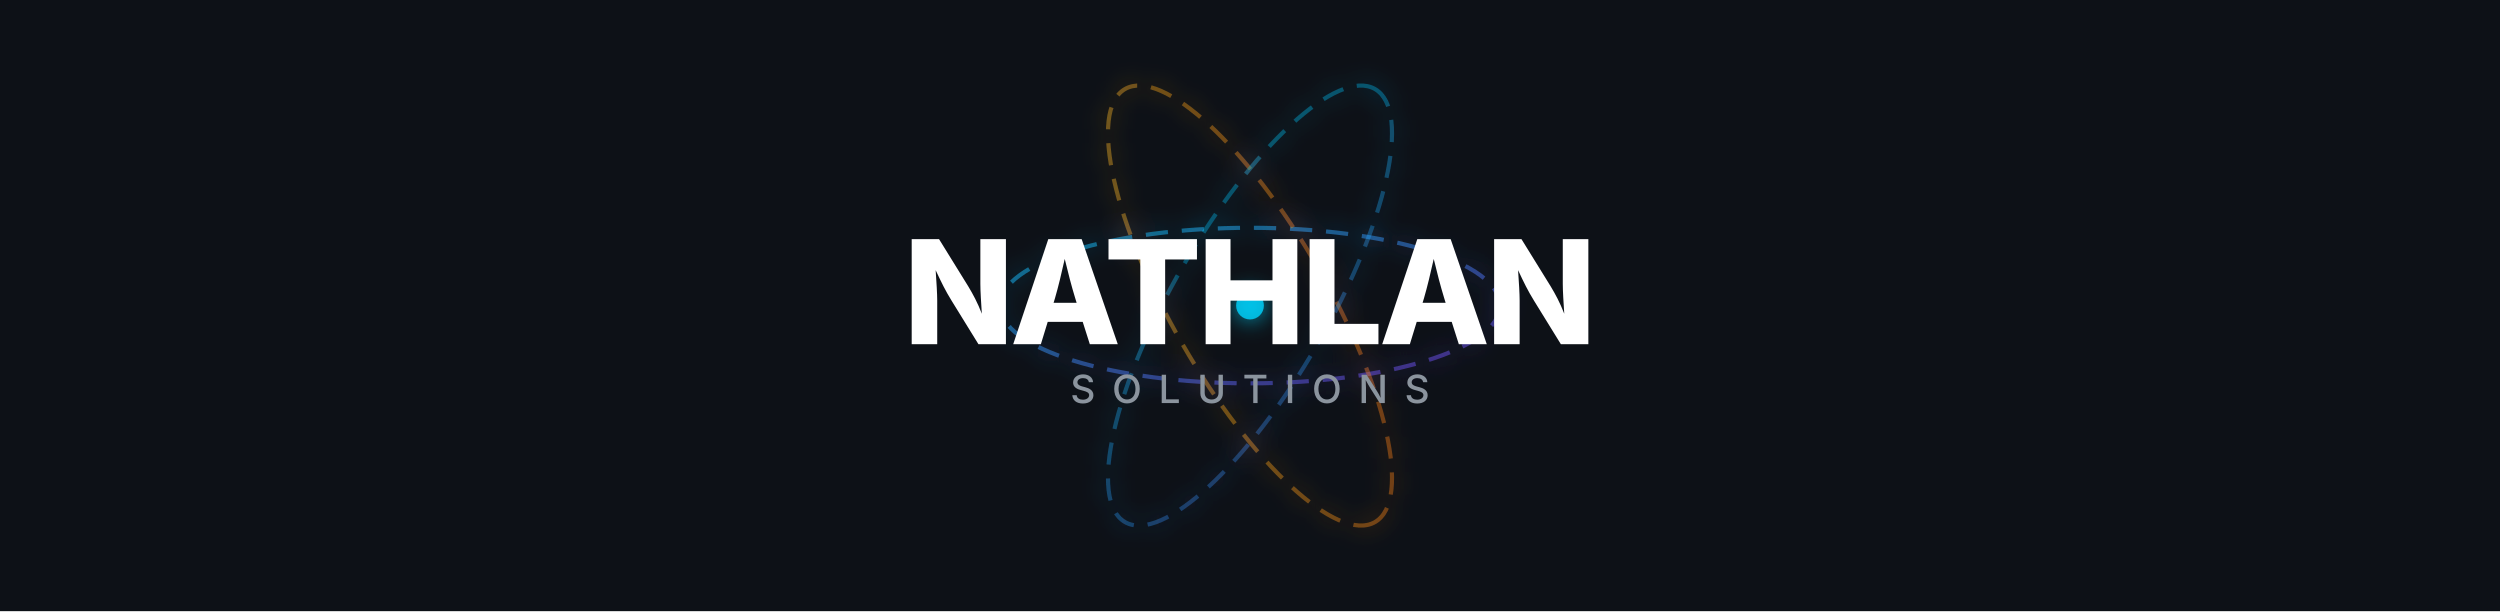
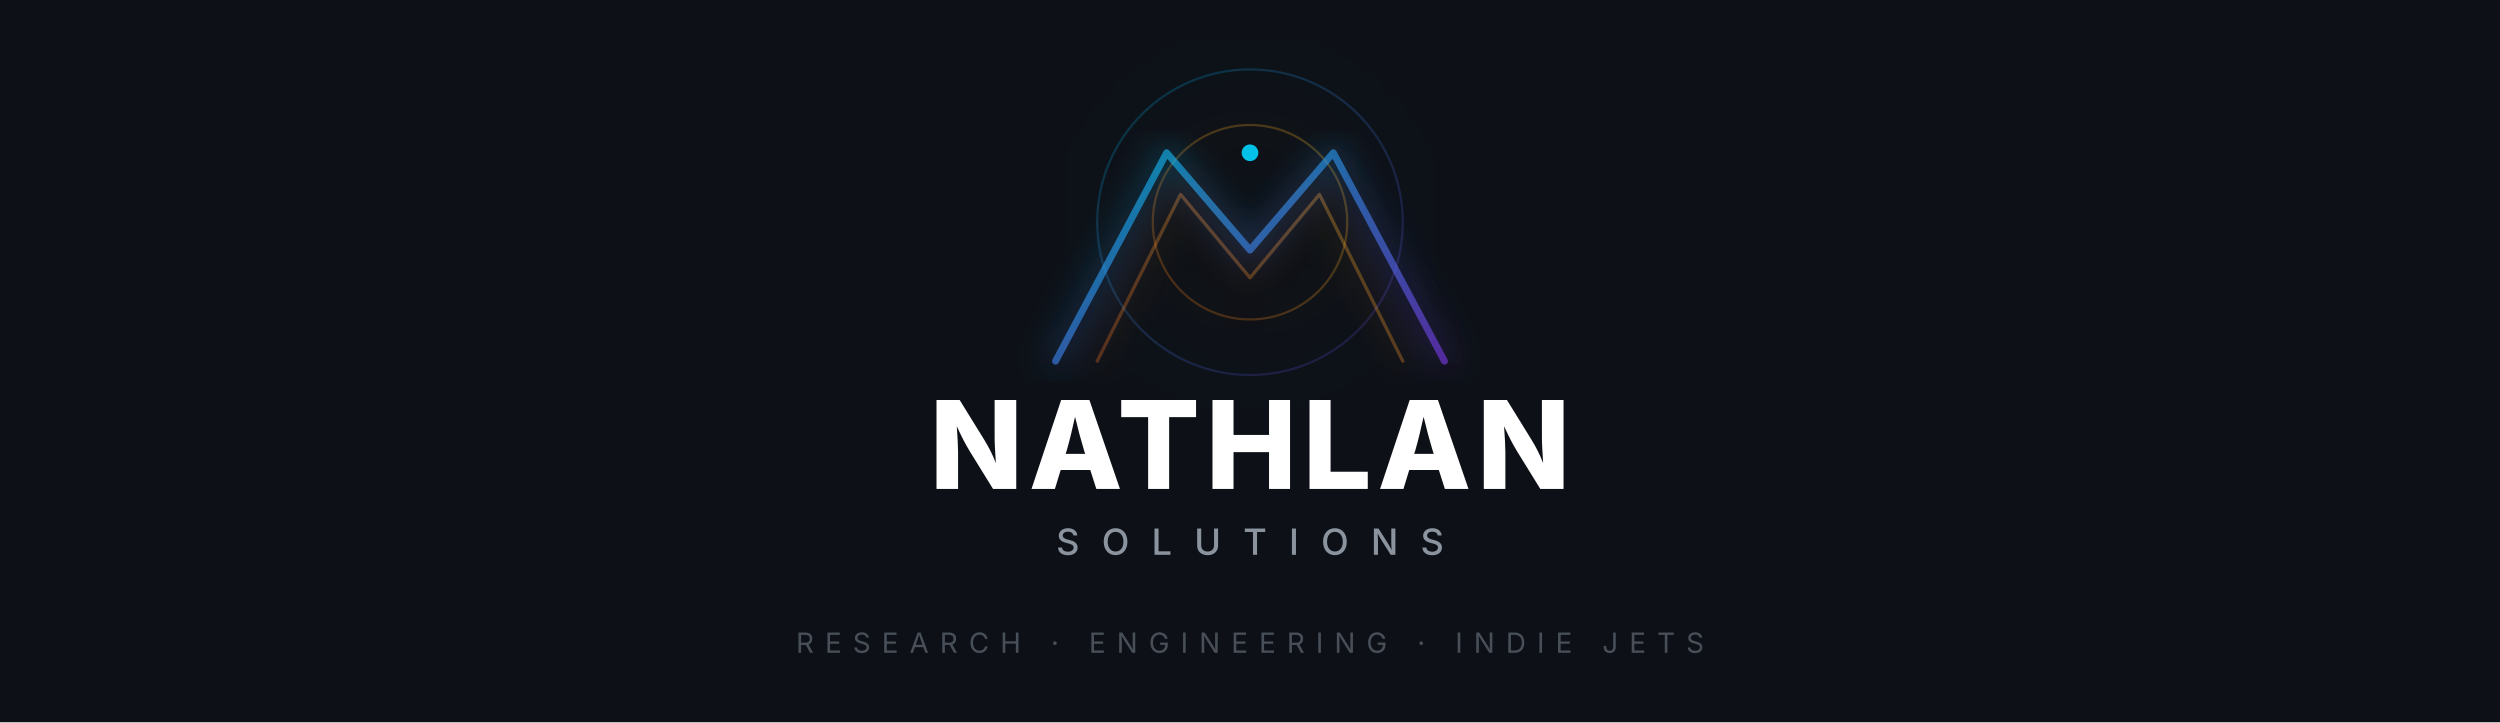
- <svg xmlns="http://www.w3.org/2000/svg" width="900" height="220" viewBox="0 0 900 220">
+ <svg xmlns="http://www.w3.org/2000/svg" width="900" height="260" viewBox="0 0 900 260">
  <defs>
-     <linearGradient id="ng1" x1="0%" y1="0%" x2="100%" y2="100%">
+     <linearGradient id="hg1" x1="0%" y1="0%" x2="100%" y2="100%">
      <stop offset="0%" stop-color="#00d4ff" />
      <stop offset="100%" stop-color="#7c3aed" />
    </linearGradient>
-     <linearGradient id="ng2" x1="100%" y1="0%" x2="0%" y2="100%">
+     <linearGradient id="hg2" x1="0%" y1="100%" x2="100%" y2="0%">
      <stop offset="0%" stop-color="#f97316" />
      <stop offset="100%" stop-color="#fbbf24" />
    </linearGradient>
-     <linearGradient id="ng3" x1="0%" y1="100%" x2="100%" y2="0%">
-       <stop offset="0%" stop-color="#3b82f6" />
-       <stop offset="100%" stop-color="#00d4ff" />
-     </linearGradient>
    <filter id="glow">
-       <feGaussianBlur stdDeviation="4" result="b" />
+       <feGaussianBlur stdDeviation="6" result="b" />
+       <feMerge>
+         <feMergeNode in="b" />
+         <feMergeNode in="SourceGraphic" />
+       </feMerge>
+     </filter>
+     <filter id="softglow">
+       <feGaussianBlur stdDeviation="12" result="b" />
      <feMerge>
        <feMergeNode in="b" />
        <feMergeNode in="SourceGraphic" />
      </feMerge>
    </filter>
  </defs>
-   <rect width="900" height="220" fill="#0d1117" />
-   <g transform="translate(450,110)" filter="url(#glow)">
-     <g>
-       <animateTransform attributeName="transform" type="rotate" from="0" to="360" dur="25s" repeatCount="indefinite" />
-       <ellipse rx="90" ry="28" fill="none" stroke="url(#ng1)" stroke-width="1.5" stroke-dasharray="8 5" opacity="0.5" />
-     </g>
-     <g>
-       <animateTransform attributeName="transform" type="rotate" from="120" to="480" dur="32s" repeatCount="indefinite" />
-       <ellipse rx="90" ry="28" fill="none" stroke="url(#ng2)" stroke-width="1.5" stroke-dasharray="8 5" opacity="0.4" transform="rotate(60)" />
-     </g>
-     <g>
-       <animateTransform attributeName="transform" type="rotate" from="240" to="600" dur="40s" repeatCount="indefinite" />
-       <ellipse rx="90" ry="28" fill="none" stroke="url(#ng3)" stroke-width="1.5" stroke-dasharray="8 5" opacity="0.35" transform="rotate(-60)" />
-     </g>
-     <circle r="5" fill="#00d4ff" opacity="0.8">
-       <animate attributeName="opacity" values="0.5;1;0.5" dur="3s" repeatCount="indefinite" />
+   <rect width="900" height="260" fill="#0d1117" />
+   <g filter="url(#softglow)">
+     <circle cx="450" cy="80" r="55" fill="none" stroke="url(#hg1)" stroke-width="0.8" opacity="0.2">
+       <animate attributeName="r" values="55;65;55" dur="6s" repeatCount="indefinite" />
+       <animate attributeName="opacity" values="0.2;0.4;0.2" dur="6s" repeatCount="indefinite" />
+     </circle>
+     <circle cx="450" cy="80" r="35" fill="none" stroke="url(#hg2)" stroke-width="0.8" opacity="0.25">
+       <animate attributeName="r" values="35;42;35" dur="4s" repeatCount="indefinite" />
+       <animate attributeName="opacity" values="0.25;0.45;0.25" dur="4s" repeatCount="indefinite" />
    </circle>
  </g>
-   <text x="450" y="105" text-anchor="middle" dominant-baseline="central" font-family="'Inter','Segoe UI',system-ui,sans-serif" font-size="52" font-weight="800" fill="#ffffff" letter-spacing="-1.5">NATHLAN</text>
-   <text x="450" y="140" text-anchor="middle" dominant-baseline="central" font-family="'Inter','Segoe UI',system-ui,sans-serif" font-size="14" font-weight="500" fill="#8b949e" letter-spacing="6">SOLUTIONS</text>
+   <g filter="url(#glow)">
+     <path d="M380 130 L420 55 L450 90 L480 55 L520 130" fill="none" stroke="url(#hg1)" stroke-width="2.5" stroke-linecap="round" stroke-linejoin="round" opacity="0.6" />
+     <path d="M395 130 L425 70 L450 100 L475 70 L505 130" fill="none" stroke="url(#hg2)" stroke-width="1.2" stroke-linecap="round" stroke-linejoin="round" opacity="0.3" />
+   </g>
+   <circle cx="450" cy="55" r="3" fill="#00d4ff" opacity="0.9">
+     <animate attributeName="opacity" values="0.5;1;0.5" dur="2.5s" repeatCount="indefinite" />
+   </circle>
+   <text x="450" y="160" text-anchor="middle" dominant-baseline="central" font-family="'Inter','Segoe UI',system-ui,sans-serif" font-size="44" font-weight="800" fill="#ffffff" letter-spacing="2">NATHLAN</text>
+   <text x="450" y="195" text-anchor="middle" dominant-baseline="central" font-family="'Inter','Segoe UI',system-ui,sans-serif" font-size="13" font-weight="500" fill="#8b949e" letter-spacing="8">SOLUTIONS</text>
+   <line x1="350" y1="215" x2="550" y2="215" stroke="url(#hg1)" stroke-width="1" opacity="0.3" />
+   <text x="450" y="235" text-anchor="middle" font-family="'Inter','Segoe UI',system-ui,sans-serif" font-size="10" fill="#484f58" letter-spacing="4">RESEARCH · ENGINEERING · INDIE JETS</text>
</svg>
